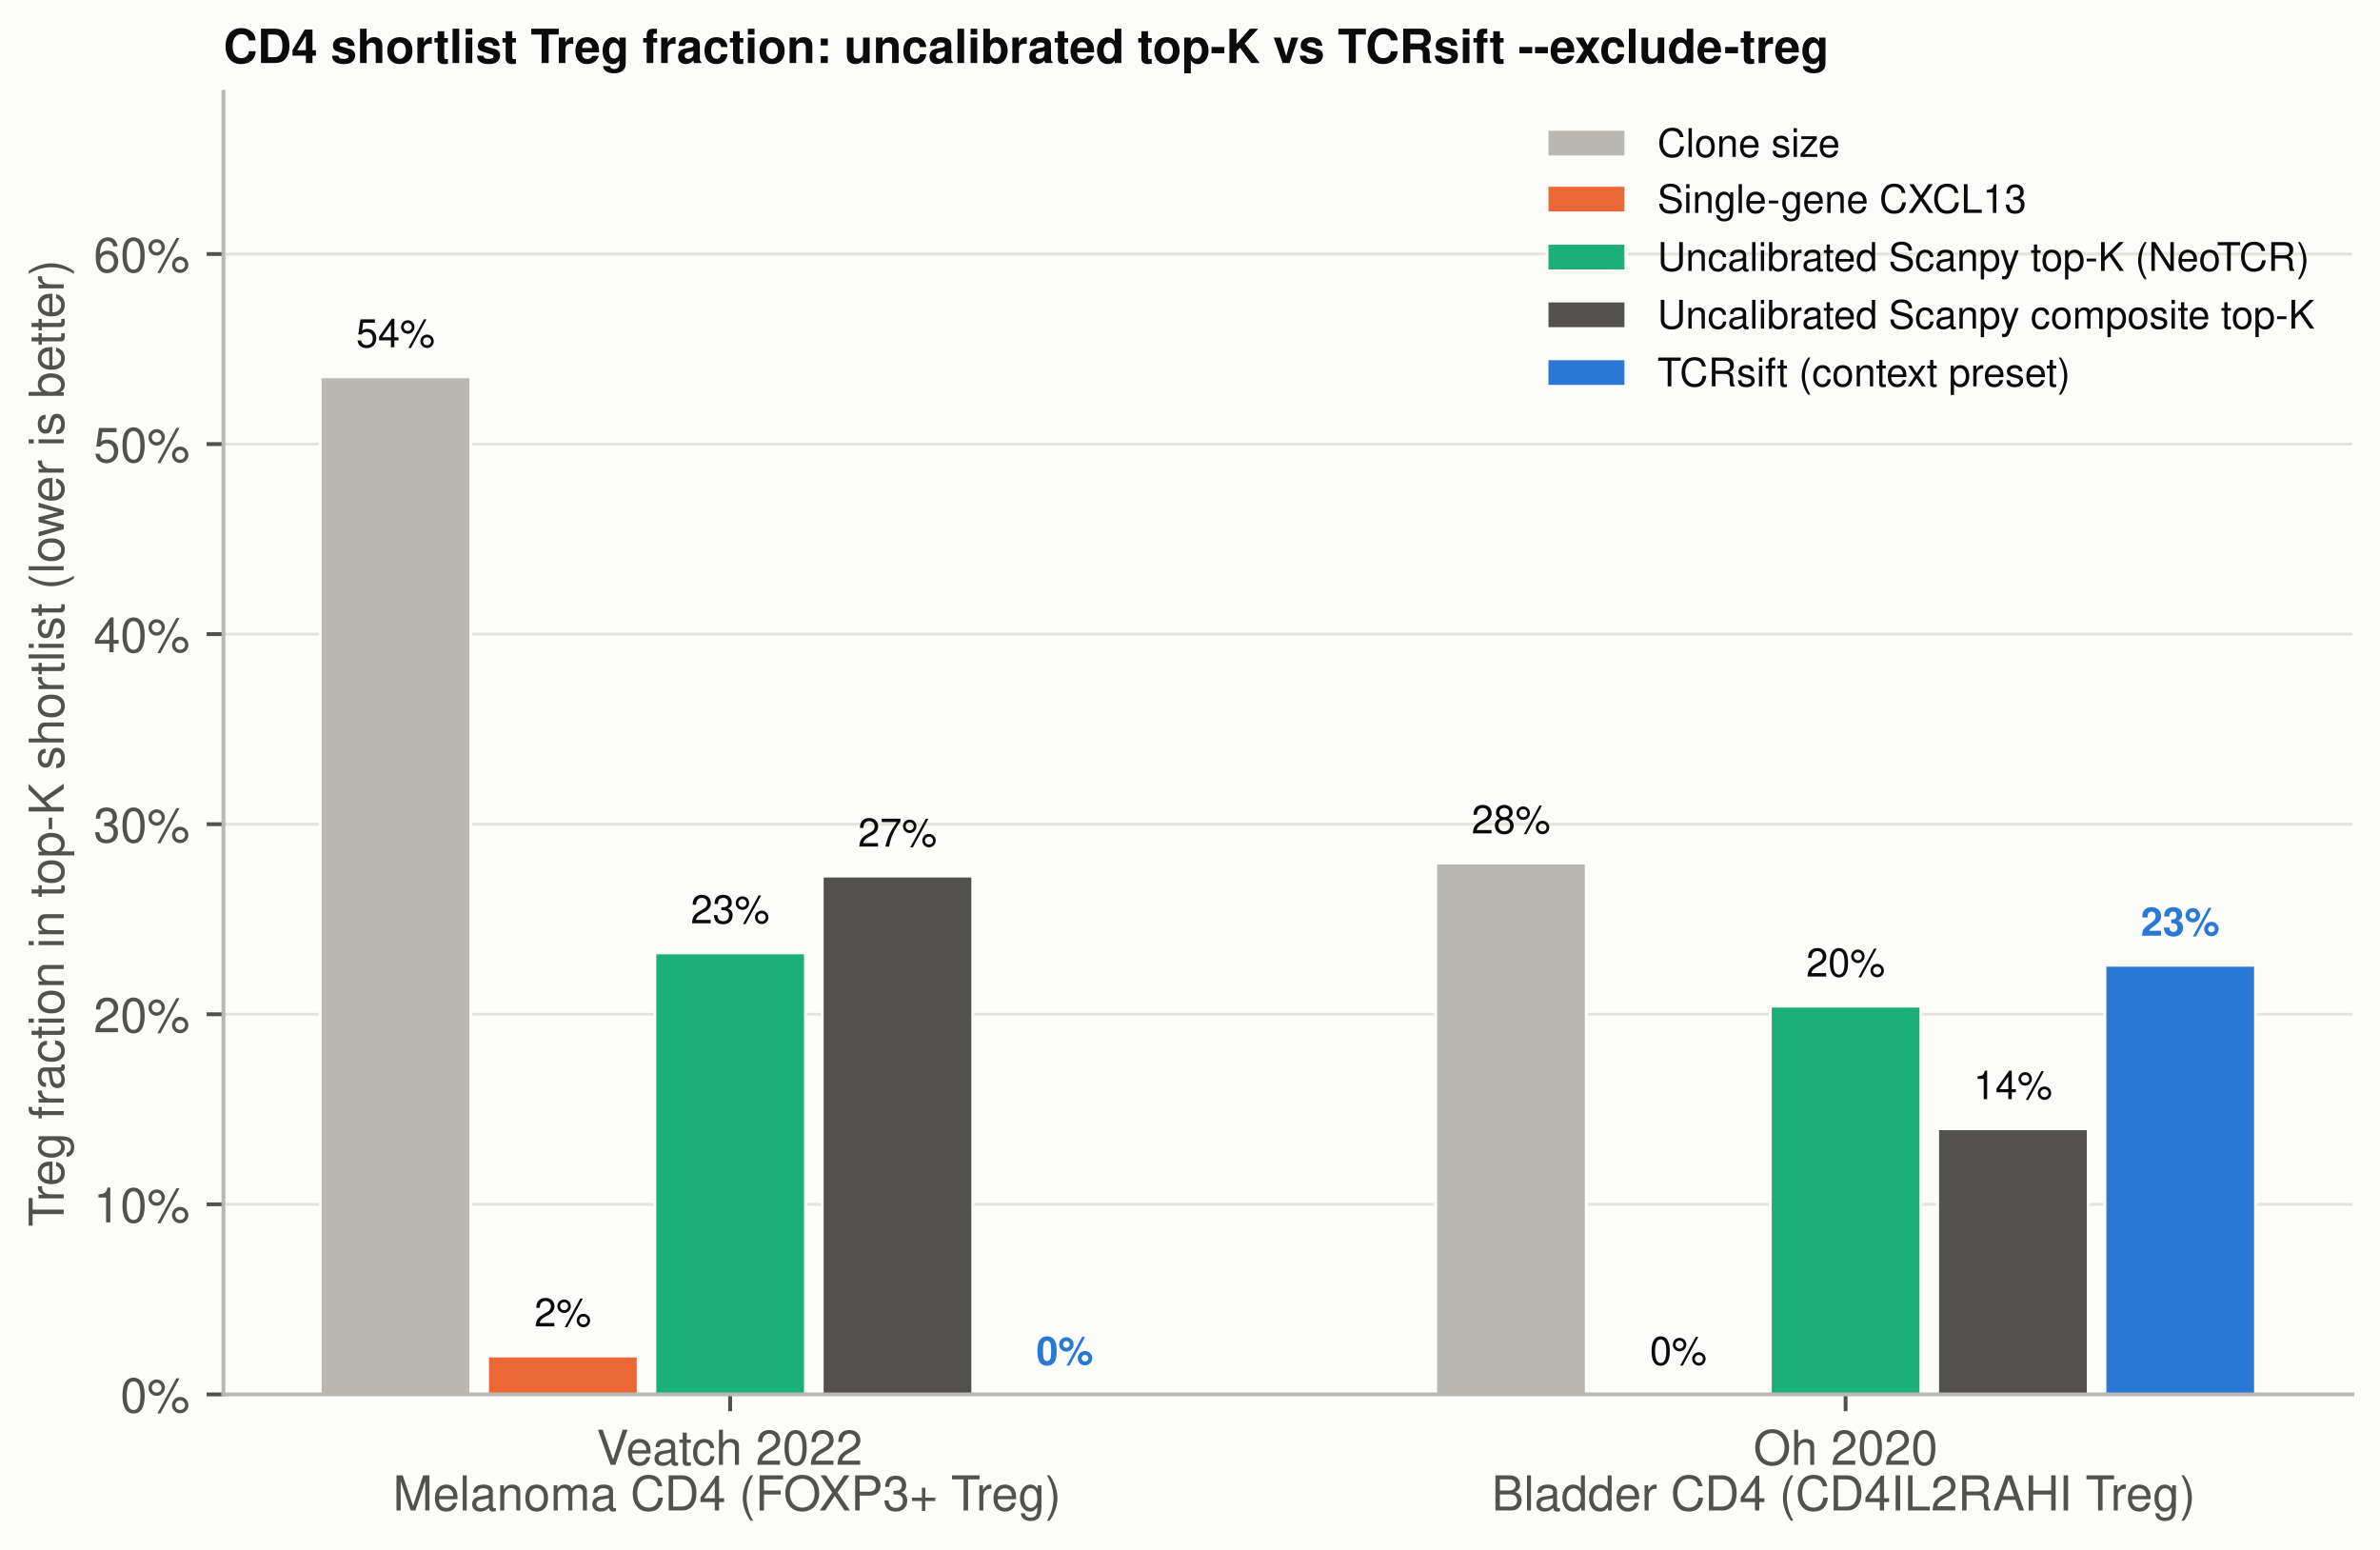
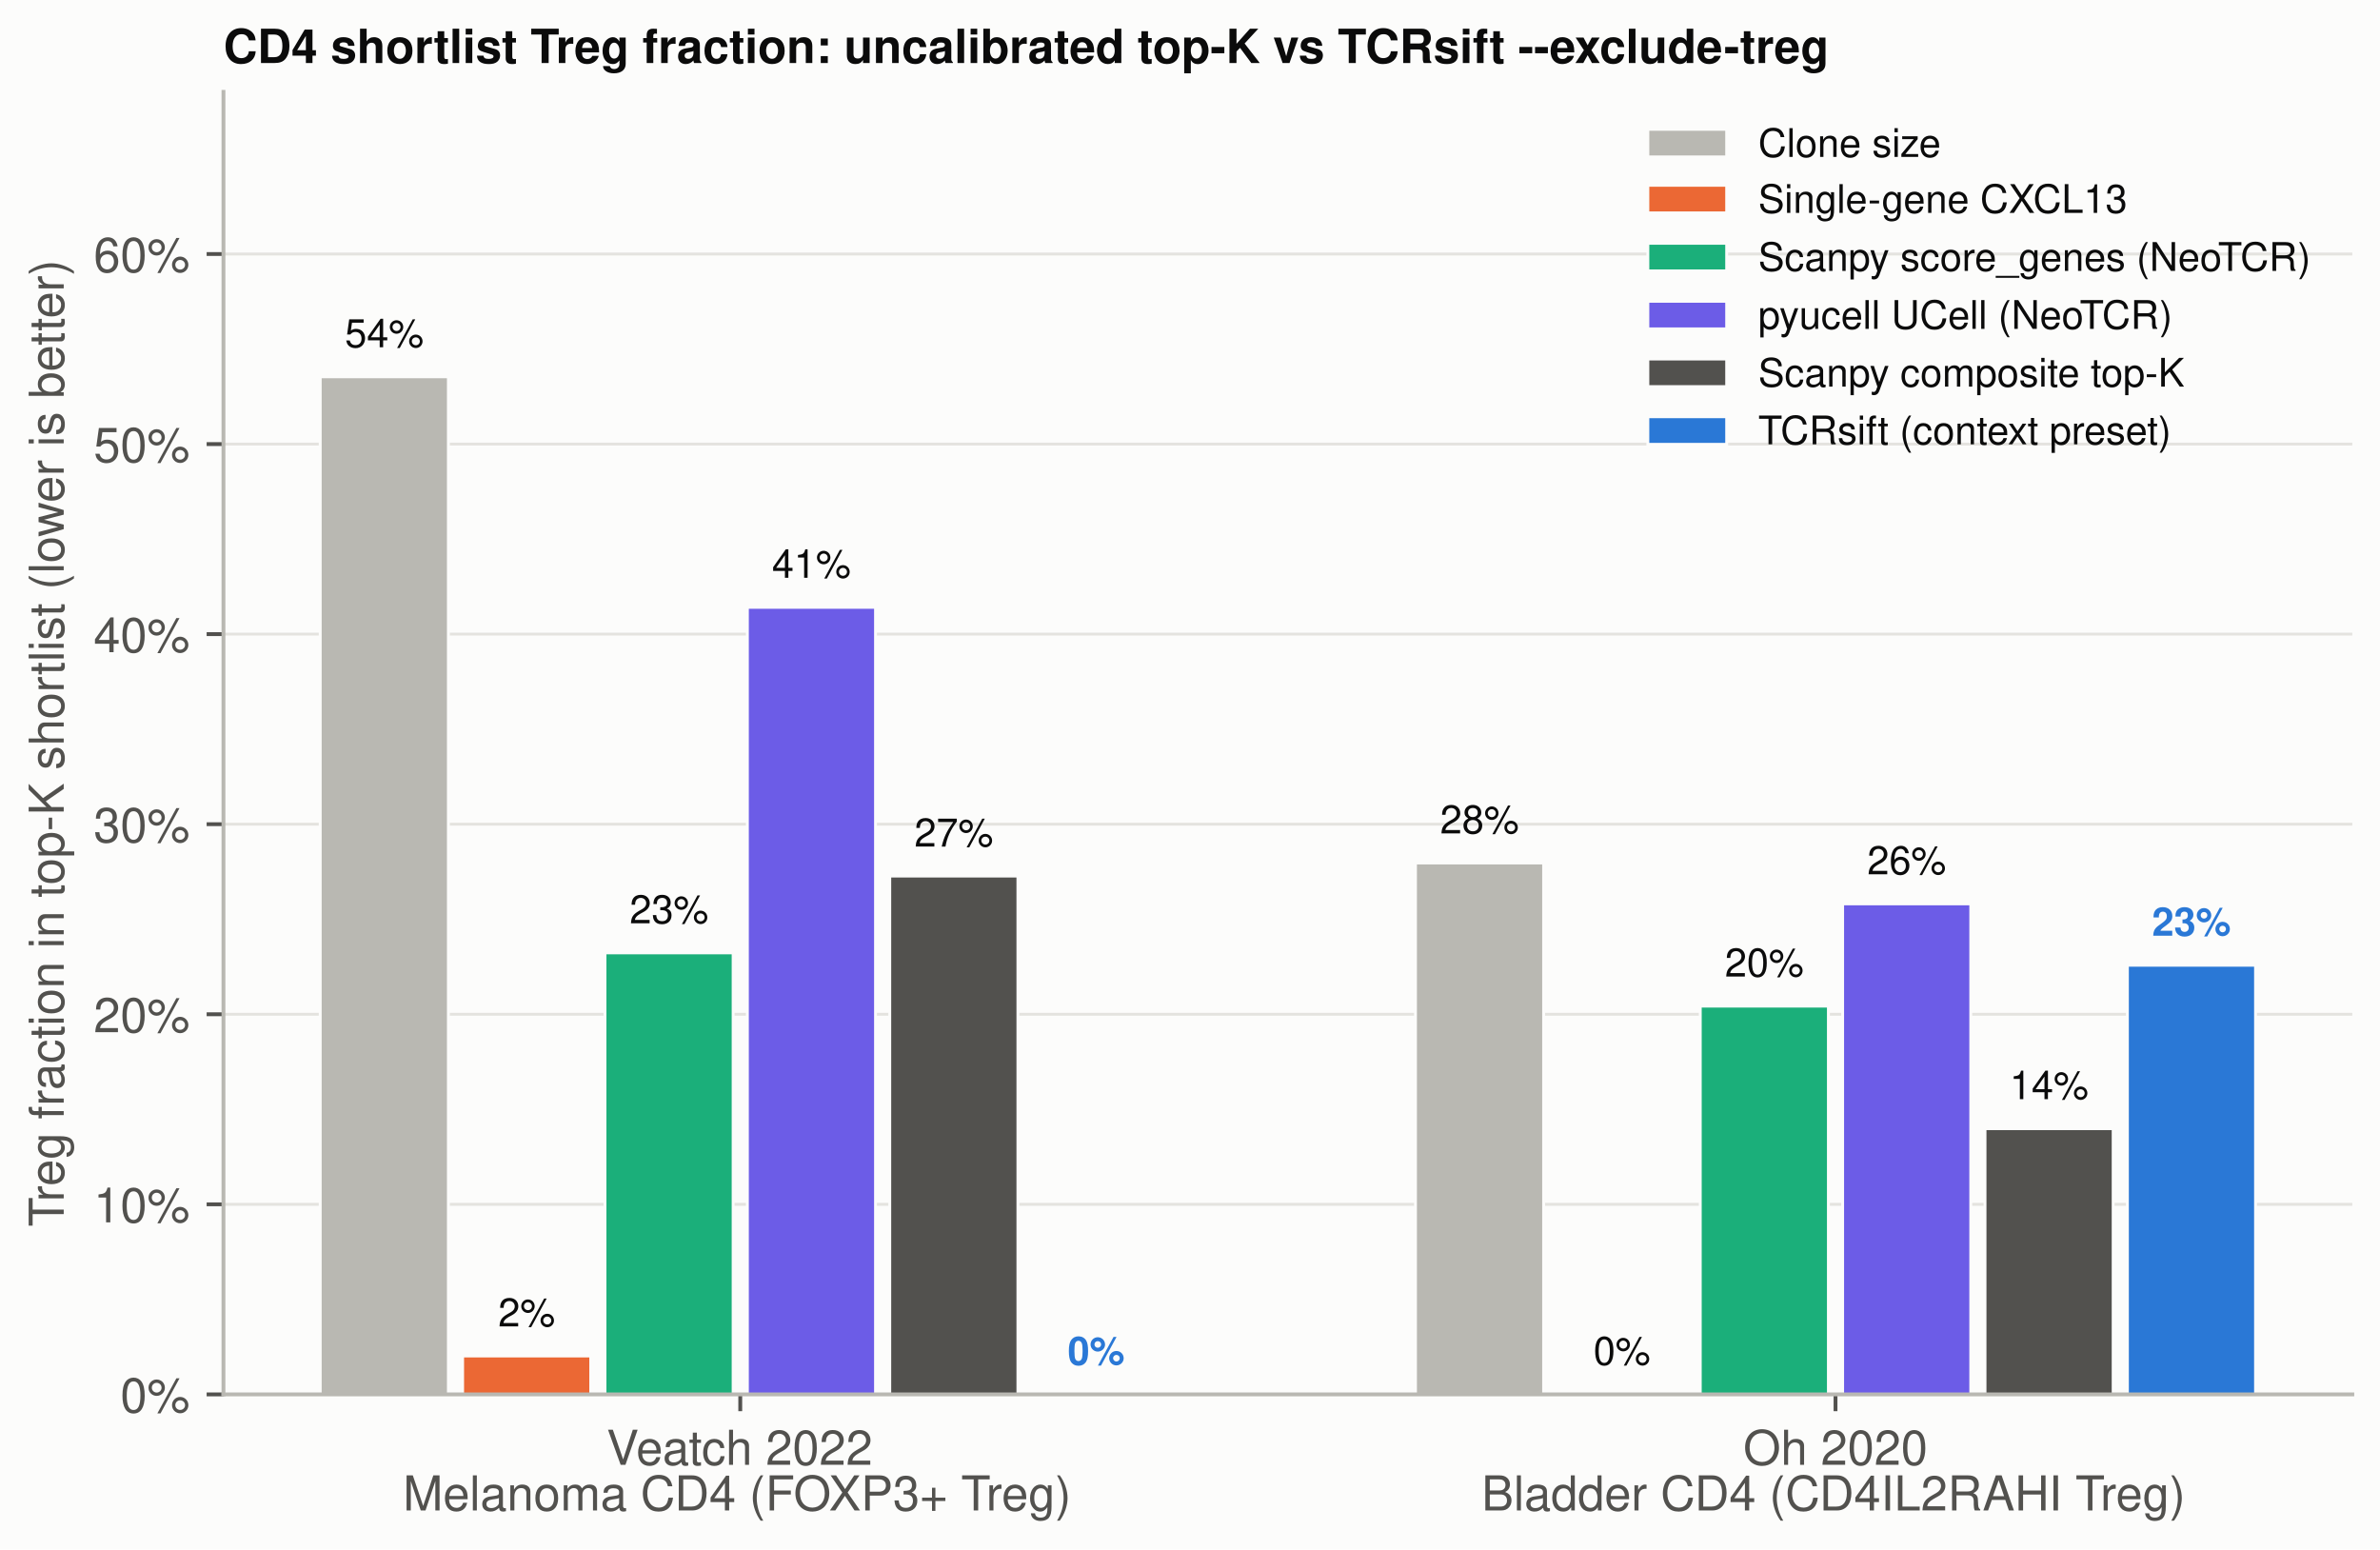
<svg xmlns="http://www.w3.org/2000/svg" xmlns:xlink="http://www.w3.org/1999/xlink" width="495.12pt" height="322.32pt" viewBox="0 0 495.12 322.32" version="1.1">
  <defs>
    <style type="text/css">*{stroke-linejoin: round; stroke-linecap: butt}</style>
  </defs>
  <g id="figure_1">
    <g id="patch_1">
      <path d="M 0 322.32  L 495.12 322.32  L 495.12 0  L 0 0  z " style="fill: #fcfcfb" />
    </g>
    <g id="axes_1">
      <g id="patch_2">
        <path d="M 46.487 290.052  L 489.36 290.052  L 489.36 19.11  L 46.487 19.11  z " style="fill: #fcfcfb" />
      </g>
      <g id="matplotlib.axis_1">
        <g id="xtick_1">
          <g id="line2d_1">
            <defs>
              <path id="mc6937c2ae9" d="M 0 0  L 0 3.5  " style="stroke: #52514e; stroke-width: 0.8" />
            </defs>
            <g>
-               <use xlink:href="#mc6937c2ae9" x="151.897" y="290.052" style="fill: #52514e; stroke: #52514e; stroke-width: 0.8" />
+               <use xlink:href="#mc6937c2ae9" x="153.998" y="290.052" style="fill: #52514e; stroke: #52514e; stroke-width: 0.8" />
            </g>
          </g>
          <g id="text_1">
-             <text style="font-size: 10px; font-family: 'Helvetica', 'Arial', 'DejaVu Sans'; fill: #52514e" transform="translate(124.0935 304.701)">Veatch 2022</text>
-             <text style="font-size: 10px; font-family: 'Helvetica', 'Arial', 'DejaVu Sans'; fill: #52514e" transform="translate(81.73097 314.1981)">Melanoma CD4 (FOXP3+ Treg)</text>
+             <text style="font-size: 10px; font-family: 'Helvetica', 'Arial', 'DejaVu Sans'; fill: #52514e" transform="translate(126.1947 304.701)">Veatch 2022</text>
+             <text style="font-size: 10px; font-family: 'Helvetica', 'Arial', 'DejaVu Sans'; fill: #52514e" transform="translate(83.83218 314.1981)">Melanoma CD4 (FOXP3+ Treg)</text>
          </g>
        </g>
        <g id="xtick_2">
          <g id="line2d_2">
            <g>
-               <use xlink:href="#mc6937c2ae9" x="383.949" y="290.052" style="fill: #52514e; stroke: #52514e; stroke-width: 0.8" />
+               <use xlink:href="#mc6937c2ae9" x="381.848" y="290.052" style="fill: #52514e; stroke: #52514e; stroke-width: 0.8" />
            </g>
          </g>
          <g id="text_2">
-             <text style="font-size: 10px; font-family: 'Helvetica', 'Arial', 'DejaVu Sans'; fill: #52514e" transform="translate(364.769 304.701)">Oh 2020</text>
-             <text style="font-size: 10px; font-family: 'Helvetica', 'Arial', 'DejaVu Sans'; fill: #52514e" transform="translate(310.3096 314.1981)">Bladder CD4 (CD4IL2RAHI Treg)</text>
+             <text style="font-size: 10px; font-family: 'Helvetica', 'Arial', 'DejaVu Sans'; fill: #52514e" transform="translate(362.6678 304.701)">Oh 2020</text>
+             <text style="font-size: 10px; font-family: 'Helvetica', 'Arial', 'DejaVu Sans'; fill: #52514e" transform="translate(308.2084 314.1981)">Bladder CD4 (CD4IL2RAHI Treg)</text>
          </g>
        </g>
      </g>
      <g id="matplotlib.axis_2">
        <g id="ytick_1">
          <g id="line2d_3">
            <path d="M 46.487 290.052  L 489.36 290.052  " clip-path="url(#pef6b3a5249)" style="fill: none; stroke: #e4e3df; stroke-width: 0.6; stroke-linecap: square" />
          </g>
          <g id="line2d_4">
            <defs>
              <path id="mceed921732" d="M 0 0  L -3.5 0  " style="stroke: #52514e; stroke-width: 0.8" />
            </defs>
            <g>
              <use xlink:href="#mceed921732" x="46.487" y="290.052" style="fill: #52514e; stroke: #52514e; stroke-width: 0.8" />
            </g>
          </g>
          <g id="text_3">
            <text style="font-size: 10px; font-family: 'Helvetica', 'Arial', 'DejaVu Sans'; text-anchor: end; fill: #52514e" x="39.487" y="293.802" transform="rotate(-0 39.48656 293.8021)">0%</text>
          </g>
        </g>
        <g id="ytick_2">
          <g id="line2d_5">
            <path d="M 46.487 250.517  L 489.36 250.517  " clip-path="url(#pef6b3a5249)" style="fill: none; stroke: #e4e3df; stroke-width: 0.6; stroke-linecap: square" />
          </g>
          <g id="line2d_6">
            <g>
              <use xlink:href="#mceed921732" x="46.487" y="250.517" style="fill: #52514e; stroke: #52514e; stroke-width: 0.8" />
            </g>
          </g>
          <g id="text_4">
            <text style="font-size: 10px; font-family: 'Helvetica', 'Arial', 'DejaVu Sans'; text-anchor: end; fill: #52514e" x="39.487" y="254.267" transform="rotate(-0 39.48656 254.2665)">10%</text>
          </g>
        </g>
        <g id="ytick_3">
          <g id="line2d_7">
            <path d="M 46.487 210.981  L 489.36 210.981  " clip-path="url(#pef6b3a5249)" style="fill: none; stroke: #e4e3df; stroke-width: 0.6; stroke-linecap: square" />
          </g>
          <g id="line2d_8">
            <g>
              <use xlink:href="#mceed921732" x="46.487" y="210.981" style="fill: #52514e; stroke: #52514e; stroke-width: 0.8" />
            </g>
          </g>
          <g id="text_5">
            <text style="font-size: 10px; font-family: 'Helvetica', 'Arial', 'DejaVu Sans'; text-anchor: end; fill: #52514e" x="39.487" y="214.731" transform="rotate(-0 39.48656 214.7309)">20%</text>
          </g>
        </g>
        <g id="ytick_4">
          <g id="line2d_9">
            <path d="M 46.487 171.445  L 489.36 171.445  " clip-path="url(#pef6b3a5249)" style="fill: none; stroke: #e4e3df; stroke-width: 0.6; stroke-linecap: square" />
          </g>
          <g id="line2d_10">
            <g>
              <use xlink:href="#mceed921732" x="46.487" y="171.445" style="fill: #52514e; stroke: #52514e; stroke-width: 0.8" />
            </g>
          </g>
          <g id="text_6">
            <text style="font-size: 10px; font-family: 'Helvetica', 'Arial', 'DejaVu Sans'; text-anchor: end; fill: #52514e" x="39.487" y="175.195" transform="rotate(-0 39.48656 175.1953)">30%</text>
          </g>
        </g>
        <g id="ytick_5">
          <g id="line2d_11">
            <path d="M 46.487 131.91  L 489.36 131.91  " clip-path="url(#pef6b3a5249)" style="fill: none; stroke: #e4e3df; stroke-width: 0.6; stroke-linecap: square" />
          </g>
          <g id="line2d_12">
            <g>
              <use xlink:href="#mceed921732" x="46.487" y="131.91" style="fill: #52514e; stroke: #52514e; stroke-width: 0.8" />
            </g>
          </g>
          <g id="text_7">
            <text style="font-size: 10px; font-family: 'Helvetica', 'Arial', 'DejaVu Sans'; text-anchor: end; fill: #52514e" x="39.487" y="135.66" transform="rotate(-0 39.48656 135.6598)">40%</text>
          </g>
        </g>
        <g id="ytick_6">
          <g id="line2d_13">
            <path d="M 46.487 92.374  L 489.36 92.374  " clip-path="url(#pef6b3a5249)" style="fill: none; stroke: #e4e3df; stroke-width: 0.6; stroke-linecap: square" />
          </g>
          <g id="line2d_14">
            <g>
              <use xlink:href="#mceed921732" x="46.487" y="92.374" style="fill: #52514e; stroke: #52514e; stroke-width: 0.8" />
            </g>
          </g>
          <g id="text_8">
            <text style="font-size: 10px; font-family: 'Helvetica', 'Arial', 'DejaVu Sans'; text-anchor: end; fill: #52514e" x="39.487" y="96.124" transform="rotate(-0 39.48656 96.12418)">50%</text>
          </g>
        </g>
        <g id="ytick_7">
          <g id="line2d_15">
            <path d="M 46.487 52.839  L 489.36 52.839  " clip-path="url(#pef6b3a5249)" style="fill: none; stroke: #e4e3df; stroke-width: 0.6; stroke-linecap: square" />
          </g>
          <g id="line2d_16">
            <g>
              <use xlink:href="#mceed921732" x="46.487" y="52.839" style="fill: #52514e; stroke: #52514e; stroke-width: 0.8" />
            </g>
          </g>
          <g id="text_9">
            <text style="font-size: 10px; font-family: 'Helvetica', 'Arial', 'DejaVu Sans'; text-anchor: end; fill: #52514e" x="39.487" y="56.589" transform="rotate(-0 39.48656 56.5886)">60%</text>
          </g>
        </g>
        <g id="text_10">
          <text style="font-size: 10px; font-family: 'Helvetica', 'Arial', 'DejaVu Sans'; text-anchor: middle; fill: #52514e" x="13.26" y="154.581" transform="rotate(-90 13.26 154.581)">Treg fraction in top-K shortlist (lower is better)</text>
        </g>
      </g>
      <g id="patch_3">
-         <path d="M 66.617 290.052  L 97.944 290.052  L 97.944 78.379  L 66.617 78.379  z " clip-path="url(#pef6b3a5249)" style="fill: #b9b8b2; stroke: #fcfcfb; stroke-width: 0.6; stroke-linejoin: miter" />
+         <path d="M 66.617 290.052  L 93.276 290.052  L 93.276 78.379  L 66.617 78.379  z " clip-path="url(#pef6b3a5249)" style="fill: #b9b8b2; stroke: #fcfcfb; stroke-width: 0.6; stroke-linejoin: miter" />
      </g>
      <g id="patch_4">
-         <path d="M 298.67 290.052  L 329.997 290.052  L 329.997 179.511  L 298.67 179.511  z " clip-path="url(#pef6b3a5249)" style="fill: #b9b8b2; stroke: #fcfcfb; stroke-width: 0.6; stroke-linejoin: miter" />
+         <path d="M 294.468 290.052  L 321.126 290.052  L 321.126 179.511  L 294.468 179.511  z " clip-path="url(#pef6b3a5249)" style="fill: #b9b8b2; stroke: #fcfcfb; stroke-width: 0.6; stroke-linejoin: miter" />
      </g>
      <g id="patch_5">
-         <path d="M 101.425 290.052  L 132.752 290.052  L 132.752 282.066  L 101.425 282.066  z " clip-path="url(#pef6b3a5249)" style="fill: #eb6834; stroke: #fcfcfb; stroke-width: 0.6; stroke-linejoin: miter" />
+         <path d="M 96.238 290.052  L 122.896 290.052  L 122.896 282.066  L 96.238 282.066  z " clip-path="url(#pef6b3a5249)" style="fill: #eb6834; stroke: #fcfcfb; stroke-width: 0.6; stroke-linejoin: miter" />
      </g>
      <g id="patch_6">
-         <path d="M 333.478 290.052  L 364.805 290.052  L 364.805 290.052  L 333.478 290.052  z " clip-path="url(#pef6b3a5249)" style="fill: #eb6834; stroke: #fcfcfb; stroke-width: 0.6; stroke-linejoin: miter" />
+         <path d="M 324.088 290.052  L 350.747 290.052  L 350.747 290.052  L 324.088 290.052  z " clip-path="url(#pef6b3a5249)" style="fill: #eb6834; stroke: #fcfcfb; stroke-width: 0.6; stroke-linejoin: miter" />
      </g>
      <g id="patch_7">
-         <path d="M 136.233 290.052  L 167.56 290.052  L 167.56 198.211  L 136.233 198.211  z " clip-path="url(#pef6b3a5249)" style="fill: #1baf7a; stroke: #fcfcfb; stroke-width: 0.6; stroke-linejoin: miter" />
+         <path d="M 125.858 290.052  L 152.517 290.052  L 152.517 198.211  L 125.858 198.211  z " clip-path="url(#pef6b3a5249)" style="fill: #1baf7a; stroke: #fcfcfb; stroke-width: 0.6; stroke-linejoin: miter" />
      </g>
      <g id="patch_8">
-         <path d="M 368.286 290.052  L 399.613 290.052  L 399.613 209.281  L 368.286 209.281  z " clip-path="url(#pef6b3a5249)" style="fill: #1baf7a; stroke: #fcfcfb; stroke-width: 0.6; stroke-linejoin: miter" />
+         <path d="M 353.709 290.052  L 380.367 290.052  L 380.367 209.281  L 353.709 209.281  z " clip-path="url(#pef6b3a5249)" style="fill: #1baf7a; stroke: #fcfcfb; stroke-width: 0.6; stroke-linejoin: miter" />
      </g>
      <g id="patch_9">
-         <path d="M 171.041 290.052  L 202.368 290.052  L 202.368 182.239  L 171.041 182.239  z " clip-path="url(#pef6b3a5249)" style="fill: #52514e; stroke: #fcfcfb; stroke-width: 0.6; stroke-linejoin: miter" />
+         <path d="M 155.479 290.052  L 182.137 290.052  L 182.137 126.335  L 155.479 126.335  z " clip-path="url(#pef6b3a5249)" style="fill: #6c5ce7; stroke: #fcfcfb; stroke-width: 0.6; stroke-linejoin: miter" />
      </g>
      <g id="patch_10">
-         <path d="M 403.094 290.052  L 434.421 290.052  L 434.421 234.781  L 403.094 234.781  z " clip-path="url(#pef6b3a5249)" style="fill: #52514e; stroke: #fcfcfb; stroke-width: 0.6; stroke-linejoin: miter" />
+         <path d="M 383.329 290.052  L 409.988 290.052  L 409.988 188.011  L 383.329 188.011  z " clip-path="url(#pef6b3a5249)" style="fill: #6c5ce7; stroke: #fcfcfb; stroke-width: 0.6; stroke-linejoin: miter" />
      </g>
      <g id="patch_11">
-         <path d="M 205.849 290.052  L 237.176 290.052  L 237.176 290.052  L 205.849 290.052  z " clip-path="url(#pef6b3a5249)" style="fill: #2a78d6; stroke: #fcfcfb; stroke-width: 0.6; stroke-linejoin: miter" />
+         <path d="M 185.099 290.052  L 211.758 290.052  L 211.758 182.239  L 185.099 182.239  z " clip-path="url(#pef6b3a5249)" style="fill: #52514e; stroke: #fcfcfb; stroke-width: 0.6; stroke-linejoin: miter" />
      </g>
      <g id="patch_12">
-         <path d="M 437.902 290.052  L 469.229 290.052  L 469.229 200.781  L 437.902 200.781  z " clip-path="url(#pef6b3a5249)" style="fill: #2a78d6; stroke: #fcfcfb; stroke-width: 0.6; stroke-linejoin: miter" />
+         <path d="M 412.95 290.052  L 439.608 290.052  L 439.608 234.781  L 412.95 234.781  z " clip-path="url(#pef6b3a5249)" style="fill: #52514e; stroke: #fcfcfb; stroke-width: 0.6; stroke-linejoin: miter" />
      </g>
      <g id="patch_13">
+         <path d="M 214.72 290.052  L 241.378 290.052  L 241.378 290.052  L 214.72 290.052  z " clip-path="url(#pef6b3a5249)" style="fill: #2a78d6; stroke: #fcfcfb; stroke-width: 0.6; stroke-linejoin: miter" />
+       </g>
+       <g id="patch_14">
+         <path d="M 442.57 290.052  L 469.229 290.052  L 469.229 200.781  L 442.57 200.781  z " clip-path="url(#pef6b3a5249)" style="fill: #2a78d6; stroke: #fcfcfb; stroke-width: 0.6; stroke-linejoin: miter" />
+       </g>
+       <g id="patch_15">
        <path d="M 46.487 290.052  L 46.487 19.11  " style="fill: none; stroke: #b9b8b2; stroke-width: 0.8; stroke-linejoin: miter; stroke-linecap: square" />
      </g>
-       <g id="patch_14">
+       <g id="patch_16">
        <path d="M 46.487 290.052  L 489.36 290.052  " style="fill: none; stroke: #b9b8b2; stroke-width: 0.8; stroke-linejoin: miter; stroke-linecap: square" />
      </g>
      <g id="text_11">
-         <text style="font-size: 8.2px; font-family: 'Helvetica', 'Arial', 'DejaVu Sans'; text-anchor: middle; fill: #0b0b0b" x="82.281" y="72.241" transform="rotate(-0 82.28072 72.24095)">54%</text>
+         <text style="font-size: 8.2px; font-family: 'Helvetica', 'Arial', 'DejaVu Sans'; text-anchor: middle; fill: #0b0b0b" x="79.946" y="72.241" transform="rotate(-0 79.9464 72.24095)">54%</text>
      </g>
      <g id="text_12">
-         <text style="font-size: 8.2px; font-family: 'Helvetica', 'Arial', 'DejaVu Sans'; text-anchor: middle; fill: #0b0b0b" x="314.334" y="173.373" transform="rotate(-0 314.3336 173.373)">28%</text>
+         <text style="font-size: 8.2px; font-family: 'Helvetica', 'Arial', 'DejaVu Sans'; text-anchor: middle; fill: #0b0b0b" x="307.797" y="173.373" transform="rotate(-0 307.7969 173.373)">28%</text>
      </g>
      <g id="text_13">
-         <text style="font-size: 8.2px; font-family: 'Helvetica', 'Arial', 'DejaVu Sans'; text-anchor: middle; fill: #0b0b0b" x="117.089" y="275.928" transform="rotate(-0 117.0887 275.9283)">2%</text>
+         <text style="font-size: 8.2px; font-family: 'Helvetica', 'Arial', 'DejaVu Sans'; text-anchor: middle; fill: #0b0b0b" x="109.567" y="275.928" transform="rotate(-0 109.567 275.9283)">2%</text>
      </g>
      <g id="text_14">
-         <text style="font-size: 8.2px; font-family: 'Helvetica', 'Arial', 'DejaVu Sans'; text-anchor: middle; fill: #0b0b0b" x="349.142" y="283.914" transform="rotate(-0 349.1416 283.9145)">0%</text>
+         <text style="font-size: 8.2px; font-family: 'Helvetica', 'Arial', 'DejaVu Sans'; text-anchor: middle; fill: #0b0b0b" x="337.417" y="283.914" transform="rotate(-0 337.4174 283.9145)">0%</text>
      </g>
      <g id="text_15">
-         <text style="font-size: 8.2px; font-family: 'Helvetica', 'Arial', 'DejaVu Sans'; text-anchor: middle; fill: #0b0b0b" x="151.897" y="192.073" transform="rotate(-0 151.8966 192.0733)">23%</text>
+         <text style="font-size: 8.2px; font-family: 'Helvetica', 'Arial', 'DejaVu Sans'; text-anchor: middle; fill: #0b0b0b" x="139.188" y="192.073" transform="rotate(-0 139.1875 192.0733)">23%</text>
      </g>
      <g id="text_16">
-         <text style="font-size: 8.2px; font-family: 'Helvetica', 'Arial', 'DejaVu Sans'; text-anchor: middle; fill: #0b0b0b" x="383.949" y="203.143" transform="rotate(-0 383.9495 203.1433)">20%</text>
+         <text style="font-size: 8.2px; font-family: 'Helvetica', 'Arial', 'DejaVu Sans'; text-anchor: middle; fill: #0b0b0b" x="367.038" y="203.143" transform="rotate(-0 367.038 203.1433)">20%</text>
      </g>
      <g id="text_17">
-         <text style="font-size: 8.2px; font-family: 'Helvetica', 'Arial', 'DejaVu Sans'; text-anchor: middle; fill: #0b0b0b" x="186.705" y="176.101" transform="rotate(-0 186.7045 176.1009)">27%</text>
+         <text style="font-size: 8.2px; font-family: 'Helvetica', 'Arial', 'DejaVu Sans'; text-anchor: middle; fill: #0b0b0b" x="168.808" y="120.198" transform="rotate(-0 168.8081 120.1976)">41%</text>
      </g>
      <g id="text_18">
-         <text style="font-size: 8.2px; font-family: 'Helvetica', 'Arial', 'DejaVu Sans'; text-anchor: middle; fill: #0b0b0b" x="418.757" y="228.644" transform="rotate(-0 418.7574 228.6437)">14%</text>
+         <text style="font-size: 8.2px; font-family: 'Helvetica', 'Arial', 'DejaVu Sans'; text-anchor: middle; fill: #0b0b0b" x="396.659" y="181.873" transform="rotate(-0 396.6586 181.8731)">26%</text>
      </g>
      <g id="text_19">
-         <text style="font-weight: 700; font-size: 8.2px; font-family: 'Helvetica', 'Arial', 'DejaVu Sans'; text-anchor: middle; fill: #2a78d6" x="221.512" y="283.914" transform="rotate(-0 221.5125 283.9145)">0%</text>
+         <text style="font-size: 8.2px; font-family: 'Helvetica', 'Arial', 'DejaVu Sans'; text-anchor: middle; fill: #0b0b0b" x="198.429" y="176.101" transform="rotate(-0 198.4286 176.1009)">27%</text>
      </g>
      <g id="text_20">
-         <text style="font-weight: 700; font-size: 8.2px; font-family: 'Helvetica', 'Arial', 'DejaVu Sans'; text-anchor: middle; fill: #2a78d6" x="453.565" y="194.643" transform="rotate(-0 453.5654 194.6431)">23%</text>
+         <text style="font-size: 8.2px; font-family: 'Helvetica', 'Arial', 'DejaVu Sans'; text-anchor: middle; fill: #0b0b0b" x="426.279" y="228.644" transform="rotate(-0 426.2791 228.6437)">14%</text>
      </g>
      <g id="text_21">
+         <text style="font-weight: 700; font-size: 8.2px; font-family: 'Helvetica', 'Arial', 'DejaVu Sans'; text-anchor: middle; fill: #2a78d6" x="228.049" y="283.914" transform="rotate(-0 228.0492 283.9145)">0%</text>
+       </g>
+       <g id="text_22">
+         <text style="font-weight: 700; font-size: 8.2px; font-family: 'Helvetica', 'Arial', 'DejaVu Sans'; text-anchor: middle; fill: #2a78d6" x="455.9" y="194.643" transform="rotate(-0 455.8997 194.6431)">23%</text>
+       </g>
+       <g id="text_23">
        <text style="font-weight: 700; font-size: 9.8px; font-family: 'Helvetica', 'Arial', 'DejaVu Sans'; text-anchor: start; fill: #0b0b0b" x="46.487" y="13.11" transform="rotate(-0 46.48656 13.11)">CD4 shortlist Treg fraction: uncalibrated top-K vs TCRsift --exclude-treg</text>
      </g>
      <g id="legend_1">
-         <g id="patch_15">
-           <path d="M 321.834 32.64  L 338.234 32.64  L 338.234 26.9  L 321.834 26.9  z " style="fill: #b9b8b2; stroke: #fcfcfb; stroke-width: 0.6; stroke-linejoin: miter" />
-         </g>
-         <g id="text_22">
-           <text style="font-size: 8.2px; font-family: 'Helvetica', 'Arial', 'DejaVu Sans'; text-anchor: start; fill: #0b0b0b" x="344.794" y="32.64" transform="rotate(-0 344.7935 32.64)">Clone size</text>
-         </g>
-         <g id="patch_16">
-           <path d="M 321.834 44.283  L 338.234 44.283  L 338.234 38.543  L 321.834 38.543  z " style="fill: #eb6834; stroke: #fcfcfb; stroke-width: 0.6; stroke-linejoin: miter" />
-         </g>
-         <g id="text_23">
-           <text style="font-size: 8.2px; font-family: 'Helvetica', 'Arial', 'DejaVu Sans'; text-anchor: start; fill: #0b0b0b" x="344.794" y="44.283" transform="rotate(-0 344.7935 44.28336)">Single-gene CXCL13</text>
-         </g>
        <g id="patch_17">
-           <path d="M 321.834 56.348  L 338.234 56.348  L 338.234 50.608  L 321.834 50.608  z " style="fill: #1baf7a; stroke: #fcfcfb; stroke-width: 0.6; stroke-linejoin: miter" />
+           <path d="M 342.809 32.64  L 359.209 32.64  L 359.209 26.9  L 342.809 26.9  z " style="fill: #b9b8b2; stroke: #fcfcfb; stroke-width: 0.6; stroke-linejoin: miter" />
        </g>
        <g id="text_24">
-           <text style="font-size: 8.2px; font-family: 'Helvetica', 'Arial', 'DejaVu Sans'; text-anchor: start; fill: #0b0b0b" x="344.794" y="56.348" transform="rotate(-0 344.7935 56.34761)">Uncalibrated Scanpy top-K (NeoTCR)</text>
+           <text style="font-size: 8.2px; font-family: 'Helvetica', 'Arial', 'DejaVu Sans'; text-anchor: start; fill: #0b0b0b" x="365.769" y="32.64" transform="rotate(-0 365.7689 32.64)">Clone size</text>
        </g>
        <g id="patch_18">
-           <path d="M 321.834 68.355  L 338.234 68.355  L 338.234 62.615  L 321.834 62.615  z " style="fill: #52514e; stroke: #fcfcfb; stroke-width: 0.6; stroke-linejoin: miter" />
+           <path d="M 342.809 44.283  L 359.209 44.283  L 359.209 38.543  L 342.809 38.543  z " style="fill: #eb6834; stroke: #fcfcfb; stroke-width: 0.6; stroke-linejoin: miter" />
        </g>
        <g id="text_25">
-           <text style="font-size: 8.2px; font-family: 'Helvetica', 'Arial', 'DejaVu Sans'; text-anchor: start; fill: #0b0b0b" x="344.794" y="68.355" transform="rotate(-0 344.7935 68.35548)">Uncalibrated Scanpy composite top-K</text>
+           <text style="font-size: 8.2px; font-family: 'Helvetica', 'Arial', 'DejaVu Sans'; text-anchor: start; fill: #0b0b0b" x="365.769" y="44.283" transform="rotate(-0 365.7689 44.28336)">Single-gene CXCL13</text>
        </g>
        <g id="patch_19">
-           <path d="M 321.834 80.363  L 338.234 80.363  L 338.234 74.623  L 321.834 74.623  z " style="fill: #2a78d6; stroke: #fcfcfb; stroke-width: 0.6; stroke-linejoin: miter" />
+           <path d="M 342.809 56.348  L 359.209 56.348  L 359.209 50.608  L 342.809 50.608  z " style="fill: #1baf7a; stroke: #fcfcfb; stroke-width: 0.6; stroke-linejoin: miter" />
        </g>
        <g id="text_26">
-           <text style="font-size: 8.2px; font-family: 'Helvetica', 'Arial', 'DejaVu Sans'; text-anchor: start; fill: #0b0b0b" x="344.794" y="80.363" transform="rotate(-0 344.7935 80.36336)">TCRsift (context preset)</text>
+           <text style="font-size: 8.2px; font-family: 'Helvetica', 'Arial', 'DejaVu Sans'; text-anchor: start; fill: #0b0b0b" x="365.769" y="56.348" transform="rotate(-0 365.7689 56.34761)">Scanpy score_genes (NeoTCR)</text>
+         </g>
+         <g id="patch_20">
+           <path d="M 342.809 68.412  L 359.209 68.412  L 359.209 62.672  L 342.809 62.672  z " style="fill: #6c5ce7; stroke: #fcfcfb; stroke-width: 0.6; stroke-linejoin: miter" />
+         </g>
+         <g id="text_27">
+           <text style="font-size: 8.2px; font-family: 'Helvetica', 'Arial', 'DejaVu Sans'; text-anchor: start; fill: #0b0b0b" x="365.769" y="68.412" transform="rotate(-0 365.7689 68.41186)">pyucell UCell (NeoTCR)</text>
+         </g>
+         <g id="patch_21">
+           <path d="M 342.809 80.42  L 359.209 80.42  L 359.209 74.68  L 342.809 74.68  z " style="fill: #52514e; stroke: #fcfcfb; stroke-width: 0.6; stroke-linejoin: miter" />
+         </g>
+         <g id="text_28">
+           <text style="font-size: 8.2px; font-family: 'Helvetica', 'Arial', 'DejaVu Sans'; text-anchor: start; fill: #0b0b0b" x="365.769" y="80.42" transform="rotate(-0 365.7689 80.41973)">Scanpy composite top-K</text>
+         </g>
+         <g id="patch_22">
+           <path d="M 342.809 92.428  L 359.209 92.428  L 359.209 86.688  L 342.809 86.688  z " style="fill: #2a78d6; stroke: #fcfcfb; stroke-width: 0.6; stroke-linejoin: miter" />
+         </g>
+         <g id="text_29">
+           <text style="font-size: 8.2px; font-family: 'Helvetica', 'Arial', 'DejaVu Sans'; text-anchor: start; fill: #0b0b0b" x="365.769" y="92.428" transform="rotate(-0 365.7689 92.42761)">TCRsift (context preset)</text>
        </g>
      </g>
    </g>
  </g>
  <defs>
    <clipPath id="pef6b3a5249">
      <rect x="46.487" y="19.11" width="442.873" height="270.942" />
    </clipPath>
  </defs>
</svg>
